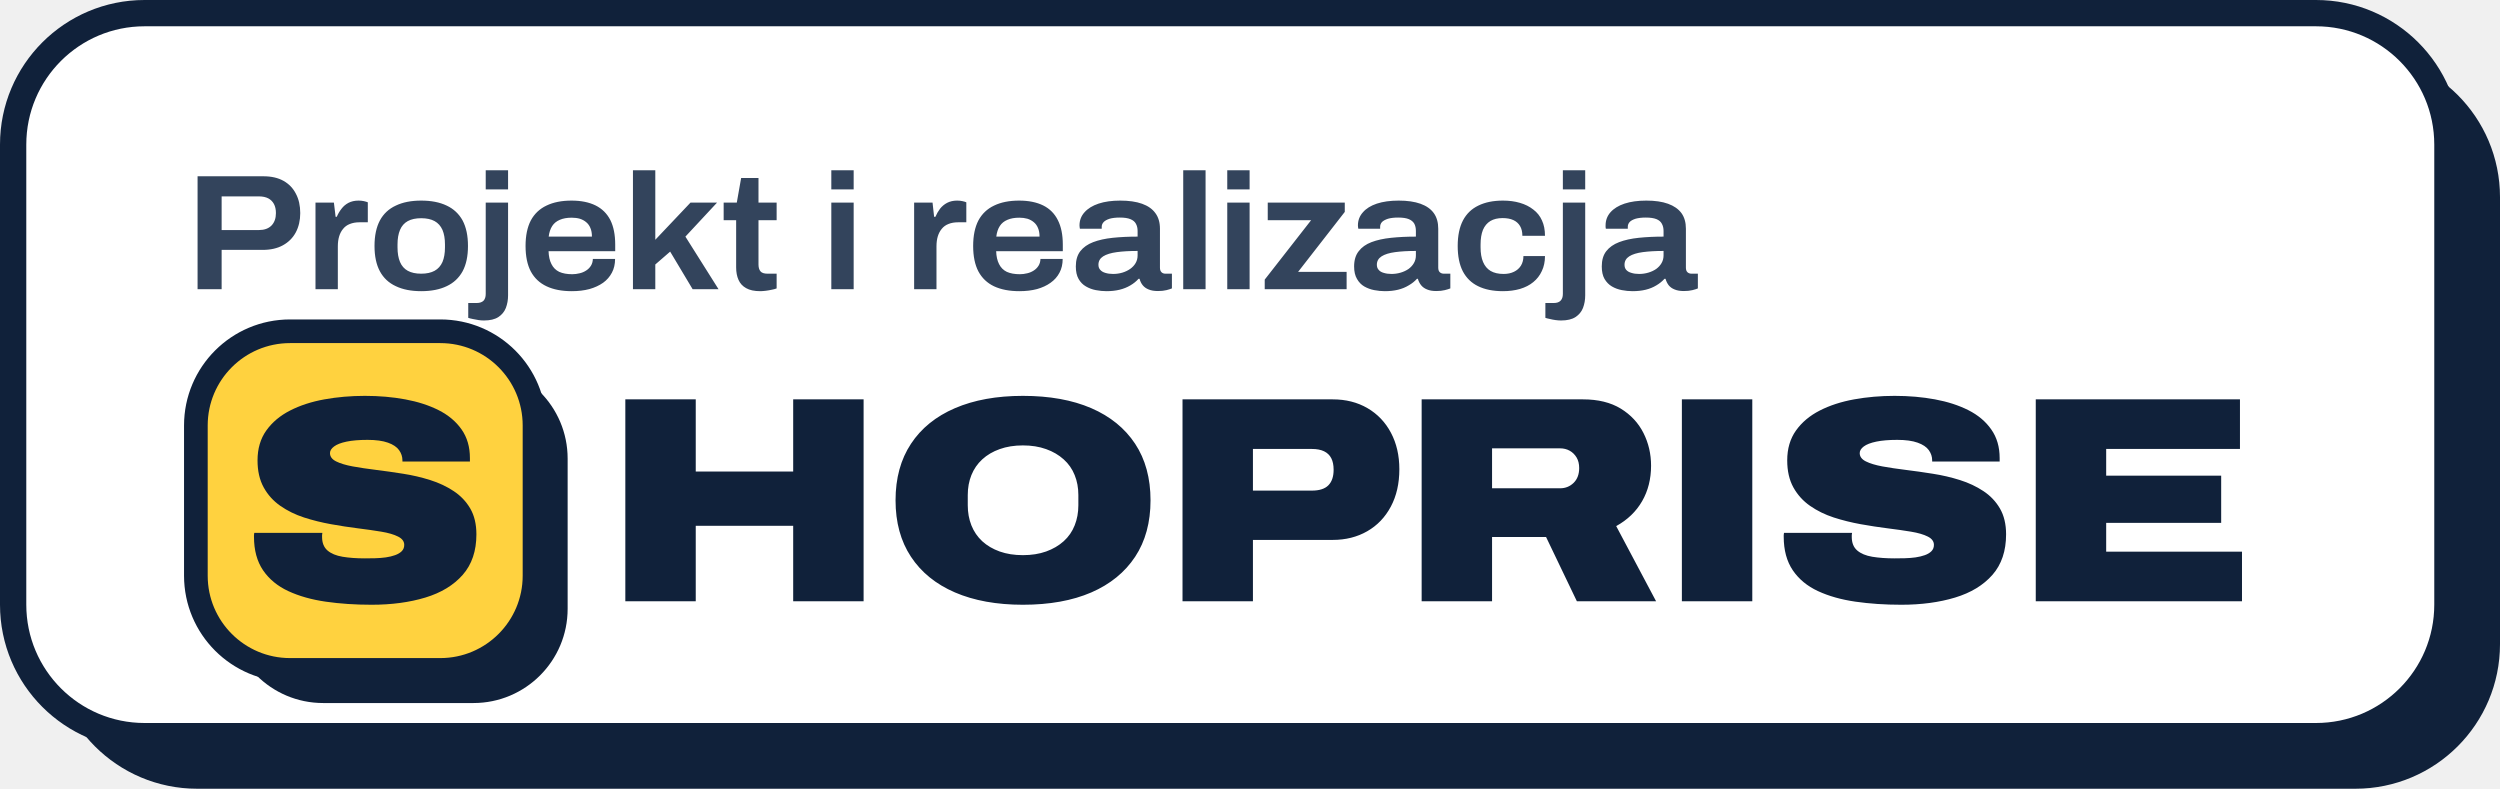
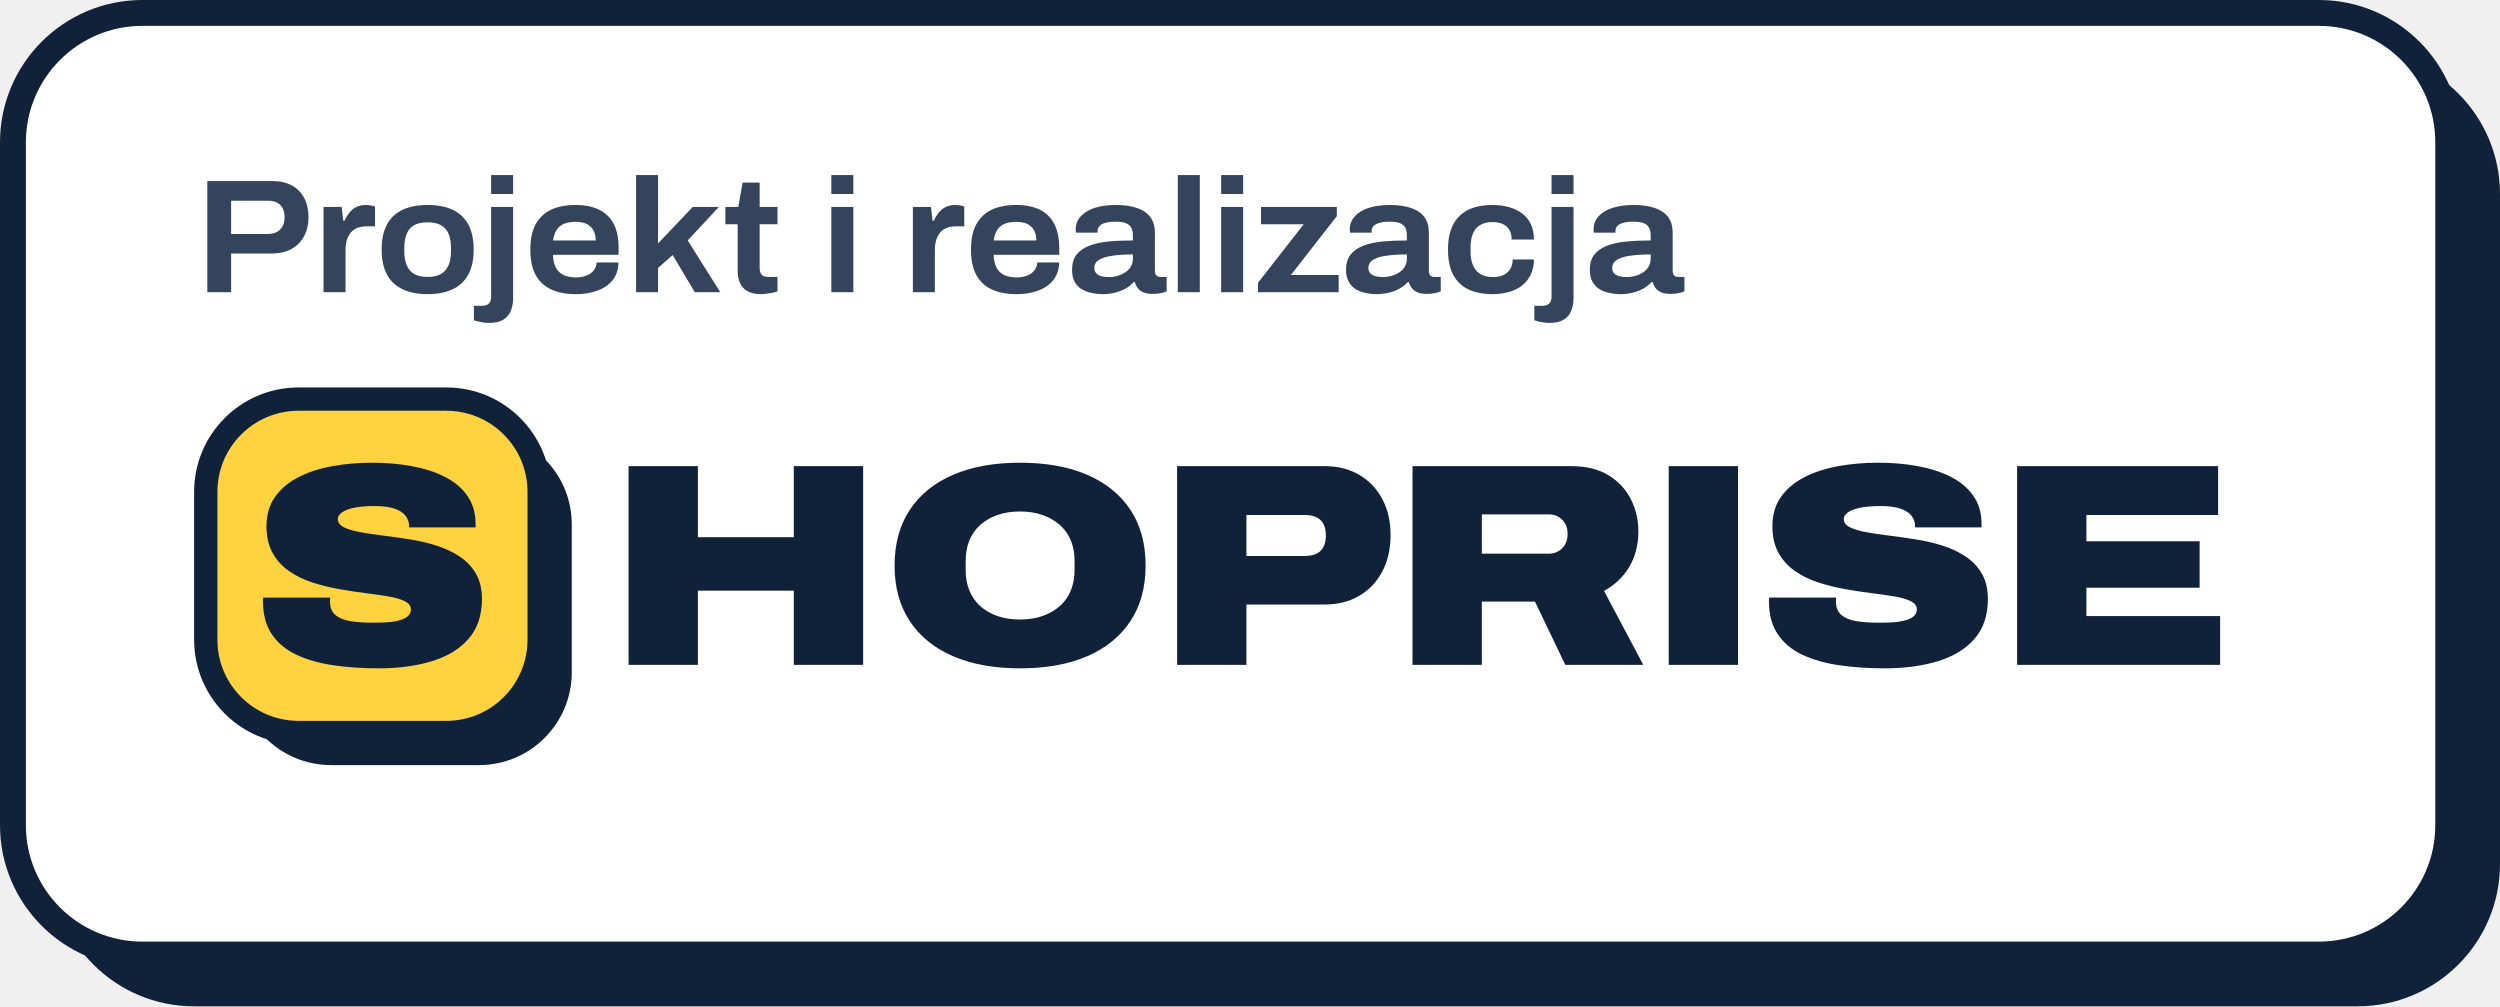
- <svg xmlns="http://www.w3.org/2000/svg" viewBox="0 0 190.18 60" role="img" aria-label="Projekt i realizacja: Shoprise">
-   <rect x="4" y="4" width="186.18" height="56" rx="11" fill="#10213A" />
-   <rect x="1" y="1" width="185.18" height="55" rx="10" fill="#FFFFFF" stroke="#10213A" stroke-width="2" />
-   <path fill="#33445C" d="M15.03 22V13.41H20.04Q20.95 13.41 21.57 13.76Q22.19 14.11 22.51 14.74Q22.84 15.36 22.84 16.21Q22.84 17.04 22.5 17.68Q22.16 18.31 21.52 18.66Q20.89 19.01 19.98 19.01H16.86V22ZM16.86 17.5H19.7Q20.31 17.5 20.65 17.16Q20.99 16.81 20.99 16.21Q20.99 15.8 20.84 15.52Q20.69 15.24 20.41 15.09Q20.12 14.94 19.7 14.94H16.86Z M24 22V15.41H25.4L25.53 16.49H25.62Q25.76 16.16 25.98 15.88Q26.19 15.6 26.51 15.43Q26.84 15.26 27.28 15.26Q27.49 15.26 27.68 15.3Q27.86 15.34 27.98 15.39V16.91H27.35Q26.93 16.91 26.61 17.04Q26.3 17.16 26.1 17.41Q25.9 17.65 25.8 17.98Q25.7 18.31 25.7 18.74V22Z M32.04 22.15Q30.9 22.15 30.11 21.77Q29.31 21.4 28.9 20.64Q28.49 19.88 28.49 18.71Q28.49 17.54 28.9 16.77Q29.31 16.01 30.11 15.64Q30.9 15.26 32.04 15.26Q33.19 15.26 33.98 15.64Q34.77 16.01 35.19 16.77Q35.6 17.54 35.6 18.71Q35.6 19.88 35.19 20.64Q34.77 21.4 33.98 21.77Q33.19 22.15 32.04 22.15ZM32.04 20.82Q32.66 20.82 33.06 20.6Q33.46 20.38 33.66 19.93Q33.85 19.48 33.85 18.82V18.59Q33.85 17.94 33.66 17.49Q33.46 17.04 33.06 16.82Q32.66 16.6 32.04 16.6Q31.42 16.6 31.02 16.82Q30.62 17.04 30.43 17.49Q30.24 17.94 30.24 18.59V18.82Q30.24 19.48 30.43 19.93Q30.62 20.38 31.02 20.6Q31.42 20.82 32.04 20.82Z M36.95 14.41V12.95H38.65V14.41ZM36.81 24.38Q36.62 24.38 36.41 24.35Q36.19 24.32 35.98 24.27Q35.77 24.23 35.62 24.18V23.05H36.26Q36.6 23.05 36.78 22.88Q36.95 22.7 36.95 22.36V15.41H38.65V22.46Q38.65 22.99 38.48 23.43Q38.31 23.86 37.91 24.12Q37.51 24.38 36.81 24.38Z M43.5 22.15Q42.36 22.15 41.58 21.78Q40.79 21.41 40.38 20.65Q39.98 19.89 39.98 18.71Q39.98 17.54 40.38 16.77Q40.79 16.01 41.57 15.64Q42.35 15.26 43.48 15.26Q44.56 15.26 45.31 15.63Q46.05 16 46.43 16.74Q46.8 17.48 46.8 18.61V19.11H41.73Q41.75 19.7 41.95 20.09Q42.15 20.49 42.54 20.68Q42.94 20.86 43.53 20.86Q43.81 20.86 44.09 20.79Q44.36 20.73 44.59 20.58Q44.81 20.44 44.95 20.22Q45.09 20 45.1 19.7H46.79Q46.79 20.29 46.55 20.74Q46.31 21.2 45.88 21.51Q45.44 21.82 44.84 21.99Q44.24 22.15 43.5 22.15ZM41.74 18H45.03Q45.03 17.61 44.91 17.34Q44.8 17.07 44.59 16.9Q44.39 16.73 44.11 16.64Q43.83 16.56 43.49 16.56Q42.96 16.56 42.59 16.72Q42.21 16.88 42.01 17.19Q41.8 17.51 41.74 18Z M48.15 22V12.95H49.85V18.24L52.53 15.41H54.55L52.14 18L54.66 22H52.69L50.98 19.14L49.85 20.12V22Z M57.83 22.15Q57.16 22.15 56.76 21.92Q56.36 21.7 56.18 21.29Q56 20.89 56 20.34V16.75H55.05V15.41H56.05L56.38 13.54H57.7V15.41H59.08V16.75H57.7V20.12Q57.7 20.46 57.85 20.64Q58 20.82 58.39 20.82H59.08V21.94Q58.93 22 58.71 22.04Q58.49 22.09 58.25 22.12Q58.01 22.15 57.83 22.15Z  M63.24 14.41V12.95H64.94V14.41ZM63.24 22V15.41H64.94V22Z  M69.54 22V15.41H70.94L71.06 16.49H71.16Q71.3 16.16 71.51 15.88Q71.73 15.6 72.05 15.43Q72.38 15.26 72.81 15.26Q73.03 15.26 73.21 15.3Q73.4 15.34 73.51 15.39V16.91H72.89Q72.46 16.91 72.15 17.04Q71.84 17.16 71.64 17.41Q71.44 17.65 71.34 17.98Q71.24 18.31 71.24 18.74V22Z M77.55 22.15Q76.41 22.15 75.62 21.78Q74.84 21.41 74.43 20.65Q74.03 19.89 74.03 18.71Q74.03 17.54 74.43 16.77Q74.84 16.01 75.62 15.64Q76.4 15.26 77.53 15.26Q78.61 15.26 79.36 15.63Q80.1 16 80.47 16.74Q80.85 17.48 80.85 18.61V19.11H75.78Q75.8 19.7 76 20.09Q76.2 20.49 76.59 20.68Q76.99 20.86 77.58 20.86Q77.86 20.86 78.14 20.79Q78.41 20.73 78.64 20.58Q78.86 20.44 79 20.22Q79.14 20 79.15 19.7H80.84Q80.84 20.29 80.6 20.74Q80.36 21.2 79.92 21.51Q79.49 21.82 78.89 21.99Q78.29 22.15 77.55 22.15ZM75.79 18H79.08Q79.08 17.61 78.96 17.34Q78.85 17.07 78.64 16.9Q78.44 16.73 78.16 16.64Q77.88 16.56 77.54 16.56Q77.01 16.56 76.64 16.72Q76.26 16.88 76.06 17.19Q75.85 17.51 75.79 18Z M84.17 22.15Q83.78 22.15 83.36 22.07Q82.95 21.99 82.61 21.79Q82.26 21.59 82.05 21.22Q81.84 20.85 81.84 20.27Q81.84 19.55 82.18 19.11Q82.53 18.66 83.16 18.42Q83.79 18.18 84.65 18.09Q85.51 18 86.54 18V17.57Q86.54 17.25 86.41 17.02Q86.29 16.79 85.99 16.67Q85.7 16.55 85.19 16.55Q84.72 16.55 84.41 16.64Q84.1 16.74 83.96 16.89Q83.81 17.05 83.81 17.25V17.4H82.15Q82.14 17.34 82.13 17.28Q82.12 17.23 82.12 17.15Q82.12 16.57 82.5 16.15Q82.88 15.72 83.57 15.49Q84.26 15.26 85.22 15.26Q86.21 15.26 86.88 15.5Q87.55 15.74 87.89 16.21Q88.24 16.68 88.24 17.4V20.36Q88.24 20.6 88.36 20.71Q88.47 20.82 88.66 20.82H89.15V21.94Q89.01 22 88.74 22.07Q88.46 22.14 88.09 22.14Q87.66 22.14 87.38 22.02Q87.1 21.91 86.93 21.7Q86.76 21.49 86.69 21.21H86.61Q86.35 21.5 85.99 21.71Q85.62 21.93 85.17 22.04Q84.72 22.15 84.17 22.15ZM84.67 20.84Q85.04 20.84 85.38 20.74Q85.71 20.64 85.97 20.46Q86.24 20.27 86.39 20.01Q86.54 19.75 86.54 19.43V19.09Q85.62 19.09 84.96 19.18Q84.29 19.27 83.92 19.5Q83.56 19.73 83.56 20.14Q83.56 20.38 83.7 20.53Q83.84 20.69 84.09 20.76Q84.35 20.84 84.67 20.84Z M90.01 22V12.95H91.71V22Z M93.36 14.41V12.95H95.06V14.41ZM93.36 22V15.41H95.06V22Z M96.21 22V21.27L99.74 16.75H96.44V15.41H102.3V16.12L98.75 20.68H102.44V22Z M105.35 22.15Q104.95 22.15 104.54 22.07Q104.13 21.99 103.78 21.79Q103.44 21.59 103.23 21.22Q103.01 20.85 103.01 20.27Q103.01 19.55 103.36 19.11Q103.7 18.66 104.33 18.42Q104.96 18.18 105.83 18.09Q106.69 18 107.71 18V17.57Q107.71 17.25 107.59 17.02Q107.46 16.79 107.17 16.67Q106.88 16.55 106.36 16.55Q105.9 16.55 105.59 16.64Q105.28 16.74 105.13 16.89Q104.99 17.05 104.99 17.25V17.4H103.33Q103.31 17.34 103.31 17.28Q103.3 17.23 103.3 17.15Q103.3 16.57 103.68 16.15Q104.05 15.72 104.74 15.49Q105.44 15.26 106.4 15.26Q107.39 15.26 108.06 15.5Q108.73 15.74 109.07 16.21Q109.41 16.68 109.41 17.4V20.36Q109.41 20.6 109.53 20.71Q109.65 20.82 109.84 20.82H110.33V21.94Q110.19 22 109.91 22.07Q109.64 22.14 109.26 22.14Q108.84 22.14 108.56 22.02Q108.28 21.91 108.11 21.7Q107.94 21.49 107.86 21.21H107.79Q107.53 21.5 107.16 21.71Q106.8 21.93 106.35 22.04Q105.9 22.15 105.35 22.15ZM105.85 20.84Q106.21 20.84 106.55 20.74Q106.89 20.64 107.15 20.46Q107.41 20.27 107.56 20.01Q107.71 19.75 107.71 19.43V19.09Q106.8 19.09 106.13 19.18Q105.46 19.27 105.1 19.5Q104.74 19.73 104.74 20.14Q104.74 20.38 104.88 20.53Q105.01 20.69 105.27 20.76Q105.53 20.84 105.85 20.84Z M114.33 22.15Q113.21 22.15 112.44 21.77Q111.68 21.4 111.28 20.64Q110.89 19.88 110.89 18.71Q110.89 17.54 111.29 16.77Q111.69 16.01 112.46 15.64Q113.23 15.26 114.33 15.26Q115.04 15.26 115.62 15.43Q116.21 15.6 116.64 15.94Q117.08 16.27 117.3 16.77Q117.53 17.26 117.53 17.94H115.81Q115.81 17.49 115.63 17.19Q115.45 16.89 115.12 16.74Q114.79 16.59 114.31 16.59Q113.75 16.59 113.38 16.81Q113 17.04 112.81 17.49Q112.63 17.94 112.63 18.6V18.82Q112.63 19.48 112.82 19.93Q113.01 20.38 113.39 20.61Q113.78 20.84 114.38 20.84Q114.84 20.84 115.18 20.67Q115.51 20.51 115.7 20.21Q115.89 19.9 115.89 19.48H117.53Q117.53 20.12 117.29 20.62Q117.06 21.12 116.64 21.46Q116.23 21.8 115.63 21.98Q115.04 22.15 114.33 22.15Z M118.89 14.41V12.95H120.59V14.41ZM118.75 24.38Q118.56 24.38 118.34 24.35Q118.12 24.32 117.92 24.27Q117.71 24.23 117.56 24.18V23.05H118.2Q118.54 23.05 118.71 22.88Q118.89 22.7 118.89 22.36V15.41H120.59V22.46Q120.59 22.99 120.42 23.43Q120.25 23.86 119.85 24.12Q119.45 24.38 118.75 24.38Z M124.19 22.15Q123.79 22.15 123.38 22.07Q122.96 21.99 122.62 21.79Q122.28 21.59 122.06 21.22Q121.85 20.85 121.85 20.27Q121.85 19.55 122.19 19.11Q122.54 18.66 123.17 18.42Q123.8 18.18 124.66 18.09Q125.53 18 126.55 18V17.57Q126.55 17.25 126.42 17.02Q126.3 16.79 126.01 16.67Q125.71 16.55 125.2 16.55Q124.74 16.55 124.42 16.64Q124.11 16.74 123.97 16.89Q123.83 17.05 123.83 17.25V17.4H122.16Q122.15 17.34 122.14 17.28Q122.14 17.23 122.14 17.15Q122.14 16.57 122.51 16.15Q122.89 15.72 123.58 15.49Q124.28 15.26 125.24 15.26Q126.23 15.26 126.89 15.5Q127.56 15.74 127.91 16.21Q128.25 16.68 128.25 17.4V20.36Q128.25 20.6 128.37 20.71Q128.49 20.82 128.68 20.82H129.16V21.94Q129.03 22 128.75 22.07Q128.47 22.14 128.1 22.14Q127.67 22.14 127.39 22.02Q127.11 21.91 126.94 21.7Q126.78 21.49 126.7 21.21H126.62Q126.36 21.5 126 21.71Q125.64 21.93 125.19 22.04Q124.74 22.15 124.19 22.15ZM124.69 20.84Q125.05 20.84 125.39 20.74Q125.73 20.64 125.99 20.46Q126.25 20.27 126.4 20.01Q126.55 19.75 126.55 19.43V19.09Q125.64 19.09 124.97 19.18Q124.3 19.27 123.94 19.5Q123.58 19.73 123.58 20.14Q123.58 20.38 123.71 20.53Q123.85 20.69 124.11 20.76Q124.36 20.84 124.69 20.84Z" />
-   <g transform="translate(14 23.94) scale(0.36)">
+ <svg xmlns="http://www.w3.org/2000/svg" viewBox="0 0 193.18 77.76" role="img" aria-label="Projekt i realizacja: Shoprise">
+   <rect x="4" y="4" width="189.18" height="73.76" rx="11" fill="#10213A" />
+   <rect x="1" y="1" width="188.18" height="72.76" rx="10" fill="#FFFFFF" stroke="#10213A" stroke-width="2" />
+   <path fill="#33445C" d="M16.02 22.58V13.99H21.04Q21.95 13.99 22.57 14.34Q23.19 14.69 23.51 15.31Q23.84 15.94 23.84 16.79Q23.84 17.61 23.5 18.25Q23.16 18.89 22.52 19.24Q21.89 19.59 20.98 19.59H17.86V22.58ZM17.86 18.08H20.7Q21.31 18.08 21.65 17.73Q21.99 17.39 21.99 16.79Q21.99 16.38 21.84 16.09Q21.69 15.81 21.41 15.66Q21.12 15.51 20.7 15.51H17.86Z M25 22.58V15.99H26.4L26.53 17.06H26.62Q26.76 16.74 26.98 16.46Q27.19 16.18 27.51 16.01Q27.84 15.84 28.28 15.84Q28.49 15.84 28.68 15.88Q28.86 15.91 28.98 15.96V17.49H28.35Q27.93 17.49 27.61 17.61Q27.3 17.74 27.1 17.98Q26.9 18.23 26.8 18.56Q26.7 18.89 26.7 19.31V22.58Z M33.04 22.73Q31.9 22.73 31.11 22.35Q30.31 21.98 29.9 21.21Q29.49 20.45 29.49 19.29Q29.49 18.11 29.9 17.35Q30.31 16.59 31.11 16.21Q31.9 15.84 33.04 15.84Q34.19 15.84 34.98 16.21Q35.77 16.59 36.19 17.35Q36.6 18.11 36.6 19.29Q36.6 20.45 36.19 21.21Q35.77 21.98 34.98 22.35Q34.19 22.73 33.04 22.73ZM33.04 21.4Q33.66 21.4 34.06 21.18Q34.46 20.95 34.66 20.5Q34.85 20.05 34.85 19.4V19.16Q34.85 18.51 34.66 18.06Q34.46 17.61 34.06 17.39Q33.66 17.18 33.04 17.18Q32.42 17.18 32.02 17.39Q31.62 17.61 31.43 18.06Q31.24 18.51 31.24 19.16V19.4Q31.24 20.05 31.43 20.5Q31.62 20.95 32.02 21.18Q32.42 21.4 33.04 21.4Z M37.95 14.99V13.53H39.65V14.99ZM37.81 24.95Q37.62 24.95 37.41 24.93Q37.19 24.9 36.98 24.85Q36.77 24.8 36.62 24.75V23.63H37.26Q37.6 23.63 37.78 23.45Q37.95 23.28 37.95 22.94V15.99H39.65V23.04Q39.65 23.56 39.48 24Q39.31 24.44 38.91 24.69Q38.51 24.95 37.81 24.95Z M44.5 22.73Q43.36 22.73 42.58 22.36Q41.79 21.99 41.38 21.23Q40.98 20.46 40.98 19.29Q40.98 18.11 41.38 17.35Q41.79 16.59 42.57 16.21Q43.35 15.84 44.48 15.84Q45.56 15.84 46.31 16.21Q47.05 16.58 47.43 17.31Q47.8 18.05 47.8 19.19V19.69H42.73Q42.75 20.28 42.95 20.67Q43.15 21.06 43.54 21.25Q43.94 21.44 44.53 21.44Q44.81 21.44 45.09 21.37Q45.36 21.3 45.59 21.16Q45.81 21.01 45.95 20.79Q46.09 20.58 46.1 20.28H47.79Q47.79 20.86 47.55 21.32Q47.31 21.78 46.88 22.09Q46.44 22.4 45.84 22.56Q45.24 22.73 44.5 22.73ZM42.74 18.58H46.03Q46.03 18.19 45.91 17.92Q45.8 17.65 45.59 17.48Q45.39 17.3 45.11 17.22Q44.83 17.14 44.49 17.14Q43.96 17.14 43.59 17.29Q43.21 17.45 43.01 17.77Q42.8 18.09 42.74 18.58Z M49.15 22.58V13.53H50.85V18.81L53.53 15.99H55.55L53.14 18.58L55.66 22.58H53.69L51.98 19.71L50.85 20.7V22.58Z M58.83 22.73Q58.16 22.73 57.76 22.5Q57.36 22.28 57.18 21.87Q57 21.46 57 20.91V17.33H56.05V15.99H57.05L57.38 14.11H58.7V15.99H60.08V17.33H58.7V20.7Q58.7 21.04 58.85 21.22Q59 21.4 59.39 21.4H60.08V22.51Q59.93 22.58 59.71 22.62Q59.49 22.66 59.25 22.69Q59.01 22.73 58.83 22.73Z  M64.24 14.99V13.53H65.94V14.99ZM64.24 22.58V15.99H65.94V22.58Z  M70.54 22.58V15.99H71.94L72.06 17.06H72.16Q72.3 16.74 72.51 16.46Q72.73 16.18 73.05 16.01Q73.38 15.84 73.81 15.84Q74.03 15.84 74.21 15.88Q74.4 15.91 74.51 15.96V17.49H73.89Q73.46 17.49 73.15 17.61Q72.84 17.74 72.64 17.98Q72.44 18.23 72.34 18.56Q72.24 18.89 72.24 19.31V22.58Z M78.55 22.73Q77.41 22.73 76.62 22.36Q75.84 21.99 75.43 21.23Q75.03 20.46 75.03 19.29Q75.03 18.11 75.43 17.35Q75.84 16.59 76.62 16.21Q77.4 15.84 78.53 15.84Q79.61 15.84 80.36 16.21Q81.1 16.58 81.47 17.31Q81.85 18.05 81.85 19.19V19.69H76.78Q76.8 20.28 77 20.67Q77.2 21.06 77.59 21.25Q77.99 21.44 78.58 21.44Q78.86 21.44 79.14 21.37Q79.41 21.3 79.64 21.16Q79.86 21.01 80 20.79Q80.14 20.58 80.15 20.28H81.84Q81.84 20.86 81.6 21.32Q81.36 21.78 80.92 22.09Q80.49 22.4 79.89 22.56Q79.29 22.73 78.55 22.73ZM76.79 18.58H80.08Q80.08 18.19 79.96 17.92Q79.85 17.65 79.64 17.48Q79.44 17.3 79.16 17.22Q78.88 17.14 78.54 17.14Q78.01 17.14 77.64 17.29Q77.26 17.45 77.06 17.77Q76.85 18.09 76.79 18.58Z M85.17 22.73Q84.78 22.73 84.36 22.64Q83.95 22.56 83.61 22.36Q83.26 22.16 83.05 21.79Q82.84 21.43 82.84 20.85Q82.84 20.13 83.18 19.68Q83.53 19.24 84.16 18.99Q84.79 18.75 85.65 18.66Q86.51 18.58 87.54 18.58V18.15Q87.54 17.83 87.41 17.59Q87.29 17.36 86.99 17.24Q86.7 17.13 86.19 17.13Q85.72 17.13 85.41 17.22Q85.1 17.31 84.96 17.47Q84.81 17.63 84.81 17.83V17.98H83.15Q83.14 17.91 83.13 17.86Q83.12 17.8 83.12 17.73Q83.12 17.15 83.5 16.73Q83.88 16.3 84.57 16.07Q85.26 15.84 86.22 15.84Q87.21 15.84 87.88 16.08Q88.55 16.31 88.89 16.78Q89.24 17.25 89.24 17.98V20.94Q89.24 21.18 89.36 21.29Q89.47 21.4 89.66 21.4H90.15V22.51Q90.01 22.58 89.74 22.64Q89.46 22.71 89.09 22.71Q88.66 22.71 88.38 22.6Q88.1 22.49 87.93 22.28Q87.76 22.06 87.69 21.79H87.61Q87.35 22.08 86.99 22.29Q86.62 22.5 86.17 22.61Q85.72 22.73 85.17 22.73ZM85.67 21.41Q86.04 21.41 86.38 21.31Q86.71 21.21 86.97 21.03Q87.24 20.85 87.39 20.59Q87.54 20.33 87.54 20V19.66Q86.62 19.66 85.96 19.76Q85.29 19.85 84.92 20.08Q84.56 20.3 84.56 20.71Q84.56 20.95 84.7 21.11Q84.84 21.26 85.09 21.34Q85.35 21.41 85.67 21.41Z M91.01 22.58V13.53H92.71V22.58Z M94.36 14.99V13.53H96.06V14.99ZM94.36 22.58V15.99H96.06V22.58Z M97.21 22.58V21.85L100.74 17.33H97.44V15.99H103.3V16.7L99.75 21.25H103.44V22.58Z M106.35 22.73Q105.95 22.73 105.54 22.64Q105.13 22.56 104.78 22.36Q104.44 22.16 104.23 21.79Q104.01 21.43 104.01 20.85Q104.01 20.13 104.36 19.68Q104.7 19.24 105.33 18.99Q105.96 18.75 106.83 18.66Q107.69 18.58 108.71 18.58V18.15Q108.71 17.83 108.59 17.59Q108.46 17.36 108.17 17.24Q107.88 17.13 107.36 17.13Q106.9 17.13 106.59 17.22Q106.28 17.31 106.13 17.47Q105.99 17.63 105.99 17.83V17.98H104.33Q104.31 17.91 104.31 17.86Q104.3 17.8 104.3 17.73Q104.3 17.15 104.68 16.73Q105.05 16.3 105.74 16.07Q106.44 15.84 107.4 15.84Q108.39 15.84 109.06 16.08Q109.73 16.31 110.07 16.78Q110.41 17.25 110.41 17.98V20.94Q110.41 21.18 110.53 21.29Q110.65 21.4 110.84 21.4H111.33V22.51Q111.19 22.58 110.91 22.64Q110.64 22.71 110.26 22.71Q109.84 22.71 109.56 22.6Q109.28 22.49 109.11 22.28Q108.94 22.06 108.86 21.79H108.79Q108.53 22.08 108.16 22.29Q107.8 22.5 107.35 22.61Q106.9 22.73 106.35 22.73ZM106.85 21.41Q107.21 21.41 107.55 21.31Q107.89 21.21 108.15 21.03Q108.41 20.85 108.56 20.59Q108.71 20.33 108.71 20V19.66Q107.8 19.66 107.13 19.76Q106.46 19.85 106.1 20.08Q105.74 20.3 105.74 20.71Q105.74 20.95 105.88 21.11Q106.01 21.26 106.27 21.34Q106.53 21.41 106.85 21.41Z M115.33 22.73Q114.21 22.73 113.44 22.35Q112.68 21.98 112.28 21.21Q111.89 20.45 111.89 19.29Q111.89 18.11 112.29 17.35Q112.69 16.59 113.46 16.21Q114.23 15.84 115.33 15.84Q116.04 15.84 116.62 16.01Q117.21 16.18 117.64 16.51Q118.08 16.85 118.3 17.34Q118.53 17.84 118.53 18.51H116.81Q116.81 18.06 116.63 17.76Q116.45 17.46 116.12 17.31Q115.79 17.16 115.31 17.16Q114.75 17.16 114.38 17.39Q114 17.61 113.81 18.06Q113.63 18.51 113.63 19.18V19.4Q113.63 20.05 113.82 20.5Q114.01 20.95 114.39 21.18Q114.78 21.41 115.38 21.41Q115.84 21.41 116.18 21.25Q116.51 21.09 116.7 20.78Q116.89 20.48 116.89 20.05H118.53Q118.53 20.7 118.29 21.2Q118.06 21.7 117.64 22.04Q117.23 22.38 116.63 22.55Q116.04 22.73 115.33 22.73Z M119.89 14.99V13.53H121.59V14.99ZM119.75 24.95Q119.56 24.95 119.34 24.93Q119.12 24.9 118.92 24.85Q118.71 24.8 118.56 24.75V23.63H119.2Q119.54 23.63 119.71 23.45Q119.89 23.28 119.89 22.94V15.99H121.59V23.04Q121.59 23.56 121.42 24Q121.25 24.44 120.85 24.69Q120.45 24.95 119.75 24.95Z M125.19 22.73Q124.79 22.73 124.38 22.64Q123.96 22.56 123.62 22.36Q123.28 22.16 123.06 21.79Q122.85 21.43 122.85 20.85Q122.85 20.13 123.19 19.68Q123.54 19.24 124.17 18.99Q124.8 18.75 125.66 18.66Q126.53 18.58 127.55 18.58V18.15Q127.55 17.83 127.42 17.59Q127.3 17.36 127.01 17.24Q126.71 17.13 126.2 17.13Q125.74 17.13 125.42 17.22Q125.11 17.31 124.97 17.47Q124.83 17.63 124.83 17.83V17.98H123.16Q123.15 17.91 123.14 17.86Q123.14 17.8 123.14 17.73Q123.14 17.15 123.51 16.73Q123.89 16.3 124.58 16.07Q125.28 15.84 126.24 15.84Q127.23 15.84 127.89 16.08Q128.56 16.31 128.91 16.78Q129.25 17.25 129.25 17.98V20.94Q129.25 21.18 129.37 21.29Q129.49 21.4 129.68 21.4H130.16V22.51Q130.03 22.58 129.75 22.64Q129.47 22.71 129.1 22.71Q128.68 22.71 128.39 22.6Q128.11 22.49 127.94 22.28Q127.78 22.06 127.7 21.79H127.62Q127.36 22.08 127 22.29Q126.64 22.5 126.19 22.61Q125.74 22.73 125.19 22.73ZM125.69 21.41Q126.05 21.41 126.39 21.31Q126.73 21.21 126.99 21.03Q127.25 20.85 127.4 20.59Q127.55 20.33 127.55 20V19.66Q126.64 19.66 125.97 19.76Q125.3 19.85 124.94 20.08Q124.58 20.3 124.58 20.71Q124.58 20.95 124.71 21.11Q124.85 21.26 125.11 21.34Q125.36 21.41 125.69 21.41Z" />
+   <g transform="translate(15 29.58) scale(0.36)">
    <rect x="9.5" y="10.5" width="71.56" height="71.56" rx="19.91" fill="#10213A" />
    <rect x="2.5" y="3.5" width="71.56" height="71.56" rx="19.91" fill="#FFD23F" stroke="#10213A" stroke-width="5" />
    <path fill="#10213A" d="M39.64 61.29Q34.44 61.29 29.94 60.64Q25.45 59.99 22.04 58.41Q18.63 56.83 16.7 54.01Q14.78 51.18 14.78 46.91Q14.78 46.78 14.78 46.57Q14.78 46.35 14.84 46.1H29.23Q29.17 46.35 29.17 46.57Q29.17 46.78 29.17 46.97Q29.17 48.83 30.31 49.82Q31.46 50.81 33.51 51.15Q35.55 51.49 38.22 51.49Q39.27 51.49 40.42 51.46Q41.57 51.43 42.65 51.28Q43.74 51.12 44.6 50.81Q45.47 50.5 46 49.98Q46.53 49.45 46.53 48.64Q46.53 47.53 45.22 46.88Q43.92 46.22 41.69 45.85Q39.46 45.48 36.73 45.14Q34 44.8 31.06 44.27Q28.11 43.74 25.35 42.85Q22.59 41.95 20.36 40.4Q18.13 38.85 16.83 36.49Q15.53 34.13 15.53 30.79Q15.53 27.07 17.39 24.46Q19.25 21.86 22.41 20.25Q25.57 18.63 29.66 17.89Q33.75 17.15 38.22 17.15Q42.74 17.15 46.74 17.89Q50.74 18.63 53.81 20.18Q56.88 21.73 58.65 24.25Q60.41 26.76 60.41 30.29V31.03H46.15V30.79Q46.15 29.61 45.44 28.62Q44.73 27.62 43.09 27.04Q41.44 26.45 38.78 26.45Q36.11 26.45 34.34 26.82Q32.58 27.19 31.71 27.84Q30.84 28.49 30.84 29.24Q30.84 30.35 32.14 31Q33.44 31.65 35.65 32.06Q37.85 32.46 40.61 32.8Q43.36 33.14 46.31 33.61Q49.25 34.07 52.01 34.94Q54.77 35.81 56.97 37.27Q59.17 38.72 60.48 40.95Q61.78 43.19 61.78 46.41Q61.78 51.68 58.89 54.97Q56.01 58.25 50.99 59.77Q45.97 61.29 39.64 61.29Z" />
    <path fill="#10213A" d="M93.25 60.55V17.89H108.13V33.14H128.72V17.89H143.6V60.55H128.72V44.61H108.13V60.55Z M177.26 61.29Q168.95 61.29 162.91 58.69Q156.86 56.08 153.61 51.15Q150.35 46.22 150.35 39.22Q150.35 32.21 153.61 27.28Q156.86 22.35 162.91 19.75Q168.95 17.15 177.26 17.15Q185.69 17.15 191.71 19.75Q197.72 22.35 200.98 27.28Q204.23 32.21 204.23 39.22Q204.23 46.22 200.98 51.15Q197.72 56.08 191.71 58.69Q185.69 61.29 177.26 61.29ZM177.26 50.81Q179.99 50.81 182.16 50.04Q184.33 49.26 185.88 47.87Q187.43 46.47 188.2 44.52Q188.98 42.57 188.98 40.27V38.1Q188.98 35.81 188.2 33.89Q187.43 31.96 185.88 30.57Q184.33 29.17 182.16 28.4Q179.99 27.62 177.26 27.62Q174.53 27.62 172.36 28.4Q170.19 29.17 168.67 30.57Q167.16 31.96 166.38 33.89Q165.61 35.81 165.61 38.1V40.27Q165.61 42.57 166.38 44.52Q167.16 46.47 168.67 47.87Q170.19 49.26 172.36 50.04Q174.53 50.81 177.26 50.81Z M210.99 60.55V17.89H242.73Q246.89 17.89 250.08 19.75Q253.27 21.61 255.04 24.96Q256.81 28.31 256.81 32.65Q256.81 37.17 255.01 40.55Q253.21 43.93 250.02 45.76Q246.83 47.59 242.73 47.59H225.87V60.55ZM225.87 37.17H238.33Q240.69 37.17 241.8 36.06Q242.92 34.94 242.92 32.77Q242.92 31.28 242.42 30.32Q241.93 29.36 240.9 28.86Q239.88 28.37 238.33 28.37H225.87Z M261.52 60.55V17.89H295.62Q300.39 17.89 303.59 19.84Q306.78 21.8 308.39 24.99Q310 28.18 310 31.9Q310 36.12 308.11 39.4Q306.22 42.69 302.63 44.67L311.06 60.55H294.32L287.81 46.97H276.4V60.55ZM276.4 36.68H290.78Q292.46 36.68 293.64 35.53Q294.81 34.38 294.81 32.4Q294.81 31.1 294.26 30.17Q293.7 29.24 292.8 28.74Q291.9 28.24 290.78 28.24H276.4Z M316.51 60.55V17.89H331.39V60.55Z M362.89 61.29Q357.68 61.29 353.19 60.64Q348.69 59.99 345.28 58.41Q341.87 56.83 339.95 54.01Q338.03 51.18 338.03 46.91Q338.03 46.78 338.03 46.57Q338.03 46.35 338.09 46.1H352.47Q352.41 46.35 352.41 46.57Q352.41 46.78 352.41 46.97Q352.41 48.83 353.56 49.82Q354.71 50.81 356.75 51.15Q358.8 51.49 361.46 51.49Q362.52 51.49 363.66 51.46Q364.81 51.43 365.9 51.28Q366.98 51.12 367.85 50.81Q368.72 50.5 369.24 49.98Q369.77 49.45 369.77 48.64Q369.77 47.53 368.47 46.88Q367.17 46.22 364.94 45.85Q362.7 45.48 359.98 45.14Q357.25 44.8 354.3 44.27Q351.36 43.74 348.6 42.85Q345.84 41.95 343.61 40.4Q341.38 38.85 340.07 36.49Q338.77 34.13 338.77 30.79Q338.77 27.07 340.63 24.46Q342.49 21.86 345.65 20.25Q348.82 18.63 352.91 17.89Q357 17.15 361.46 17.15Q365.99 17.15 369.99 17.89Q373.99 18.63 377.06 20.18Q380.13 21.73 381.89 24.25Q383.66 26.76 383.66 30.29V31.03H369.4V30.79Q369.4 29.61 368.69 28.62Q367.97 27.62 366.33 27.04Q364.69 26.45 362.02 26.45Q359.36 26.45 357.59 26.82Q355.82 27.19 354.95 27.84Q354.09 28.49 354.09 29.24Q354.09 30.35 355.39 31Q356.69 31.65 358.89 32.06Q361.09 32.46 363.85 32.8Q366.61 33.14 369.55 33.61Q372.5 34.07 375.26 34.94Q378.02 35.81 380.22 37.27Q382.42 38.72 383.72 40.95Q385.02 43.19 385.02 46.41Q385.02 51.68 382.14 54.97Q379.26 58.25 374.24 59.77Q369.21 61.29 362.89 61.29Z M391.29 60.55V17.89H434.44V28.37H406.17V34.01H430.47V43.99H406.17V50.07H434.87V60.55Z" />
  </g>
</svg>
